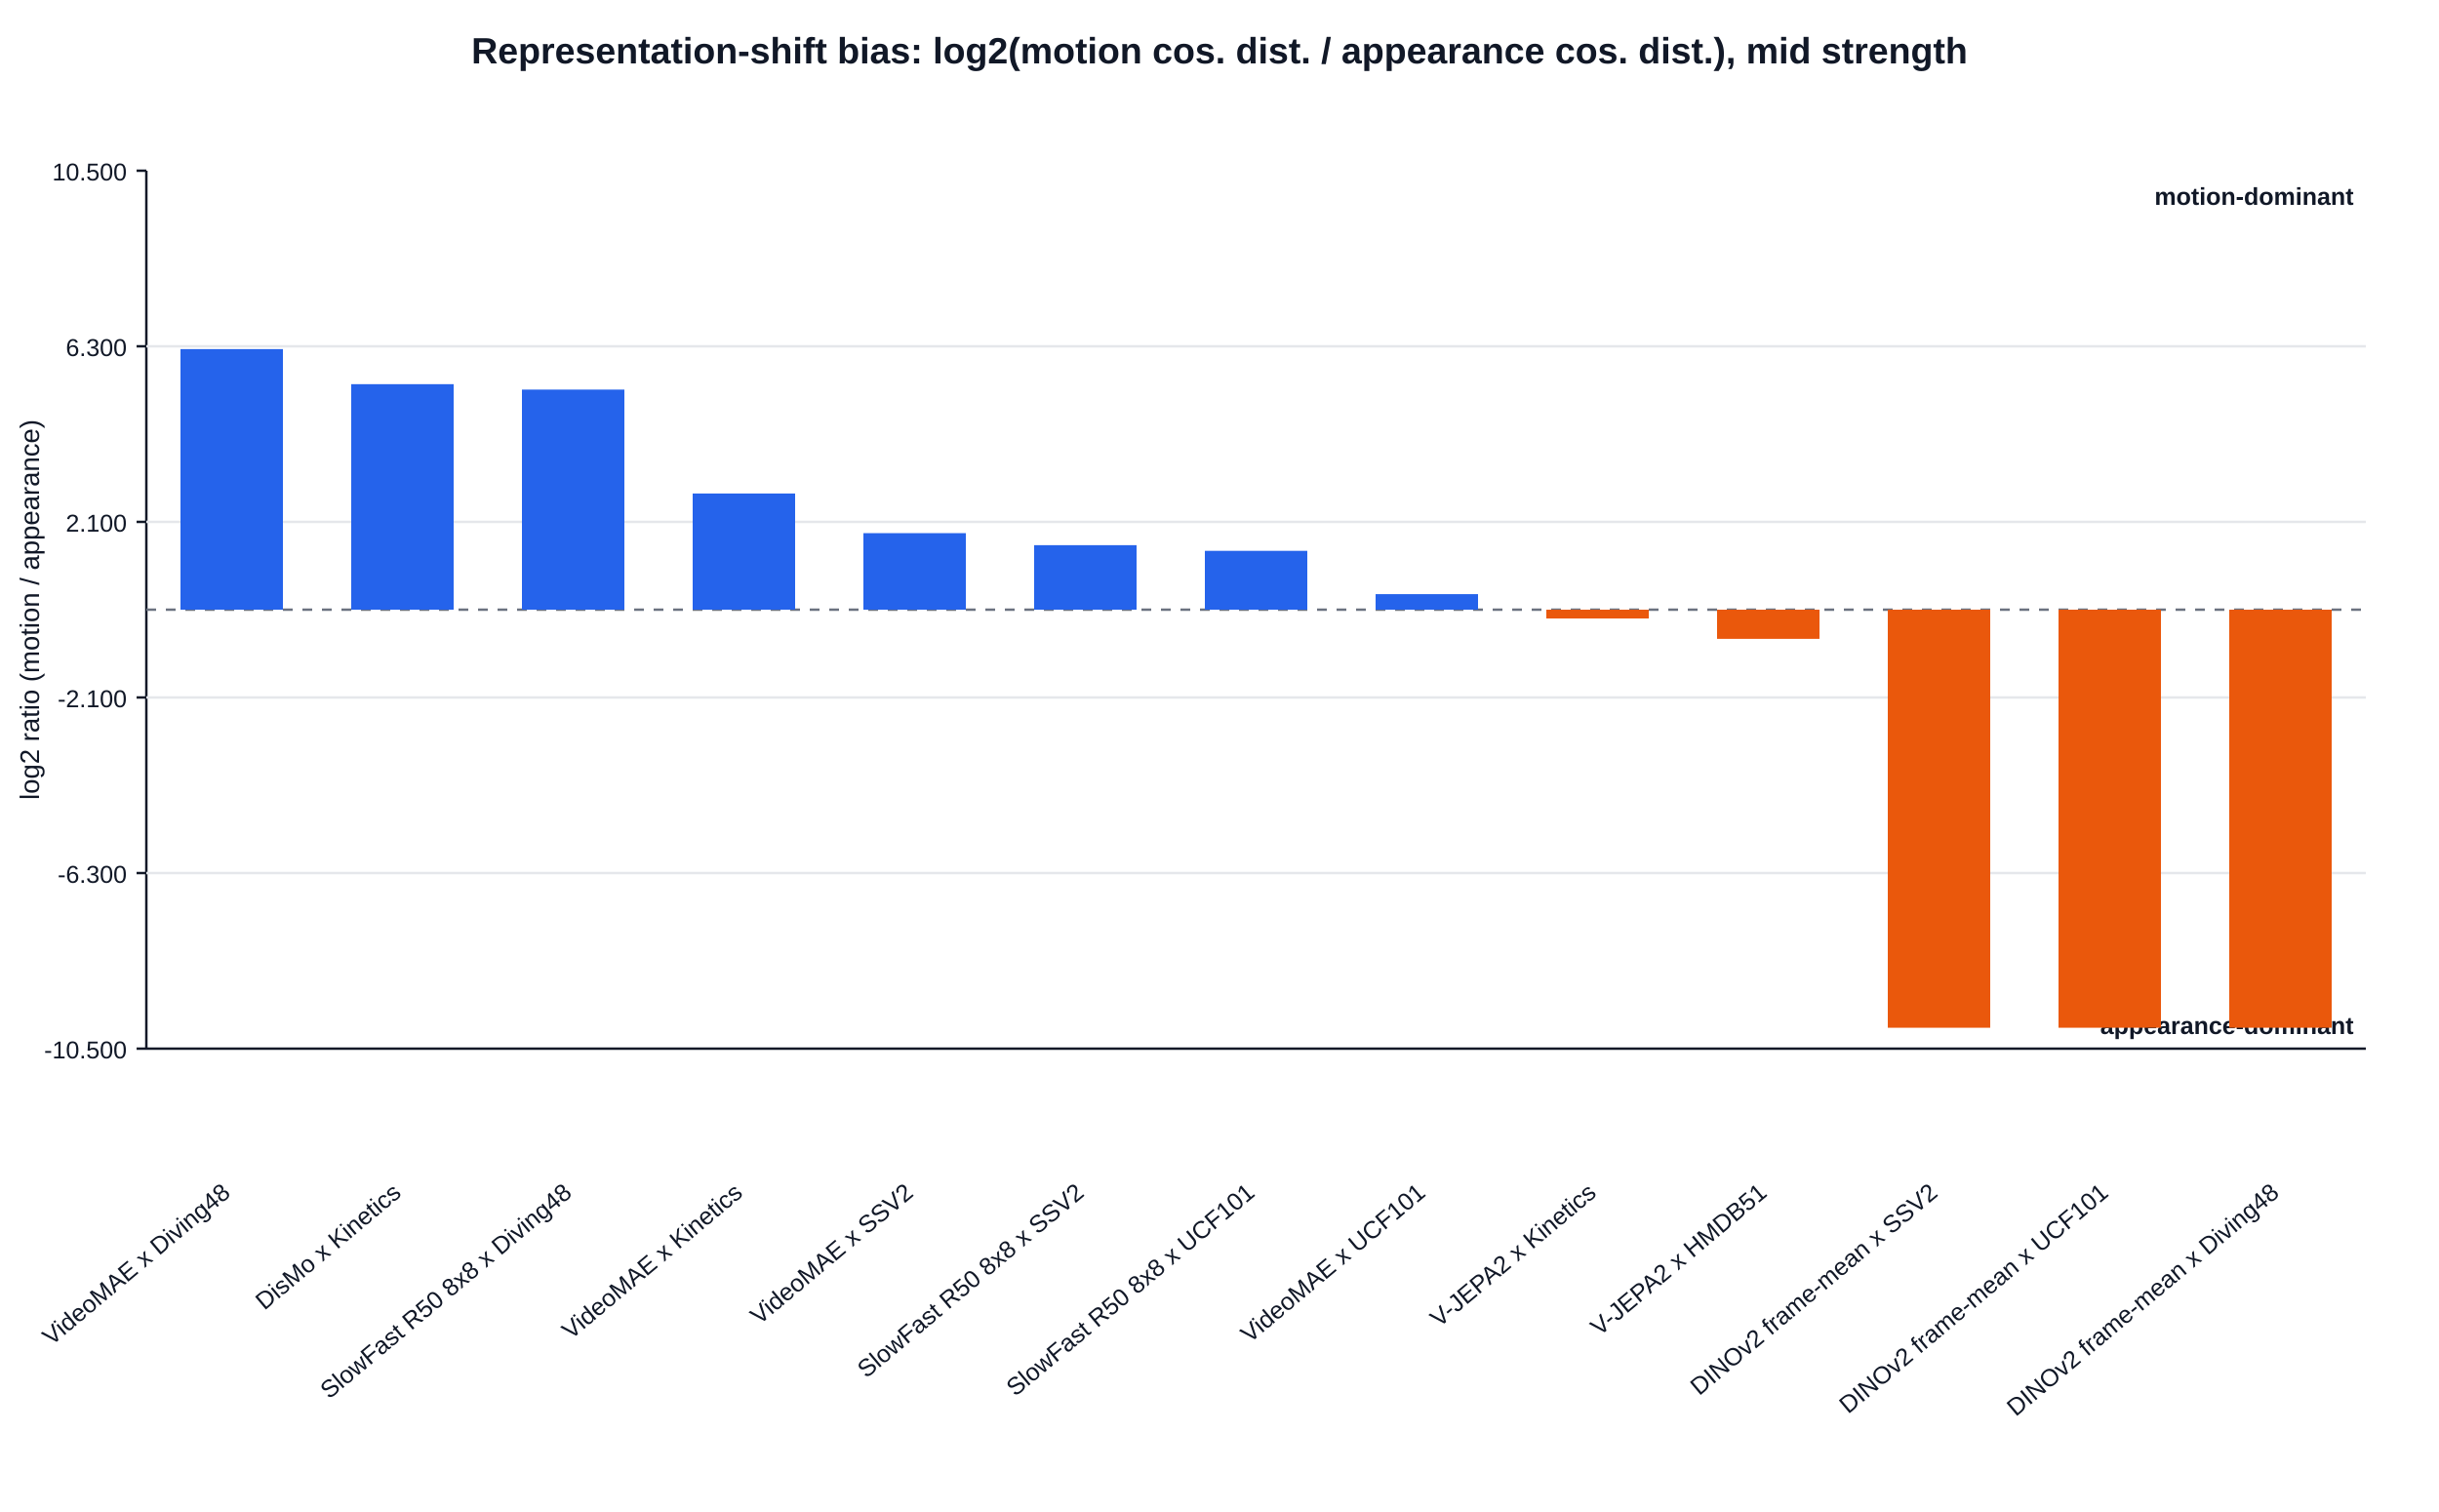
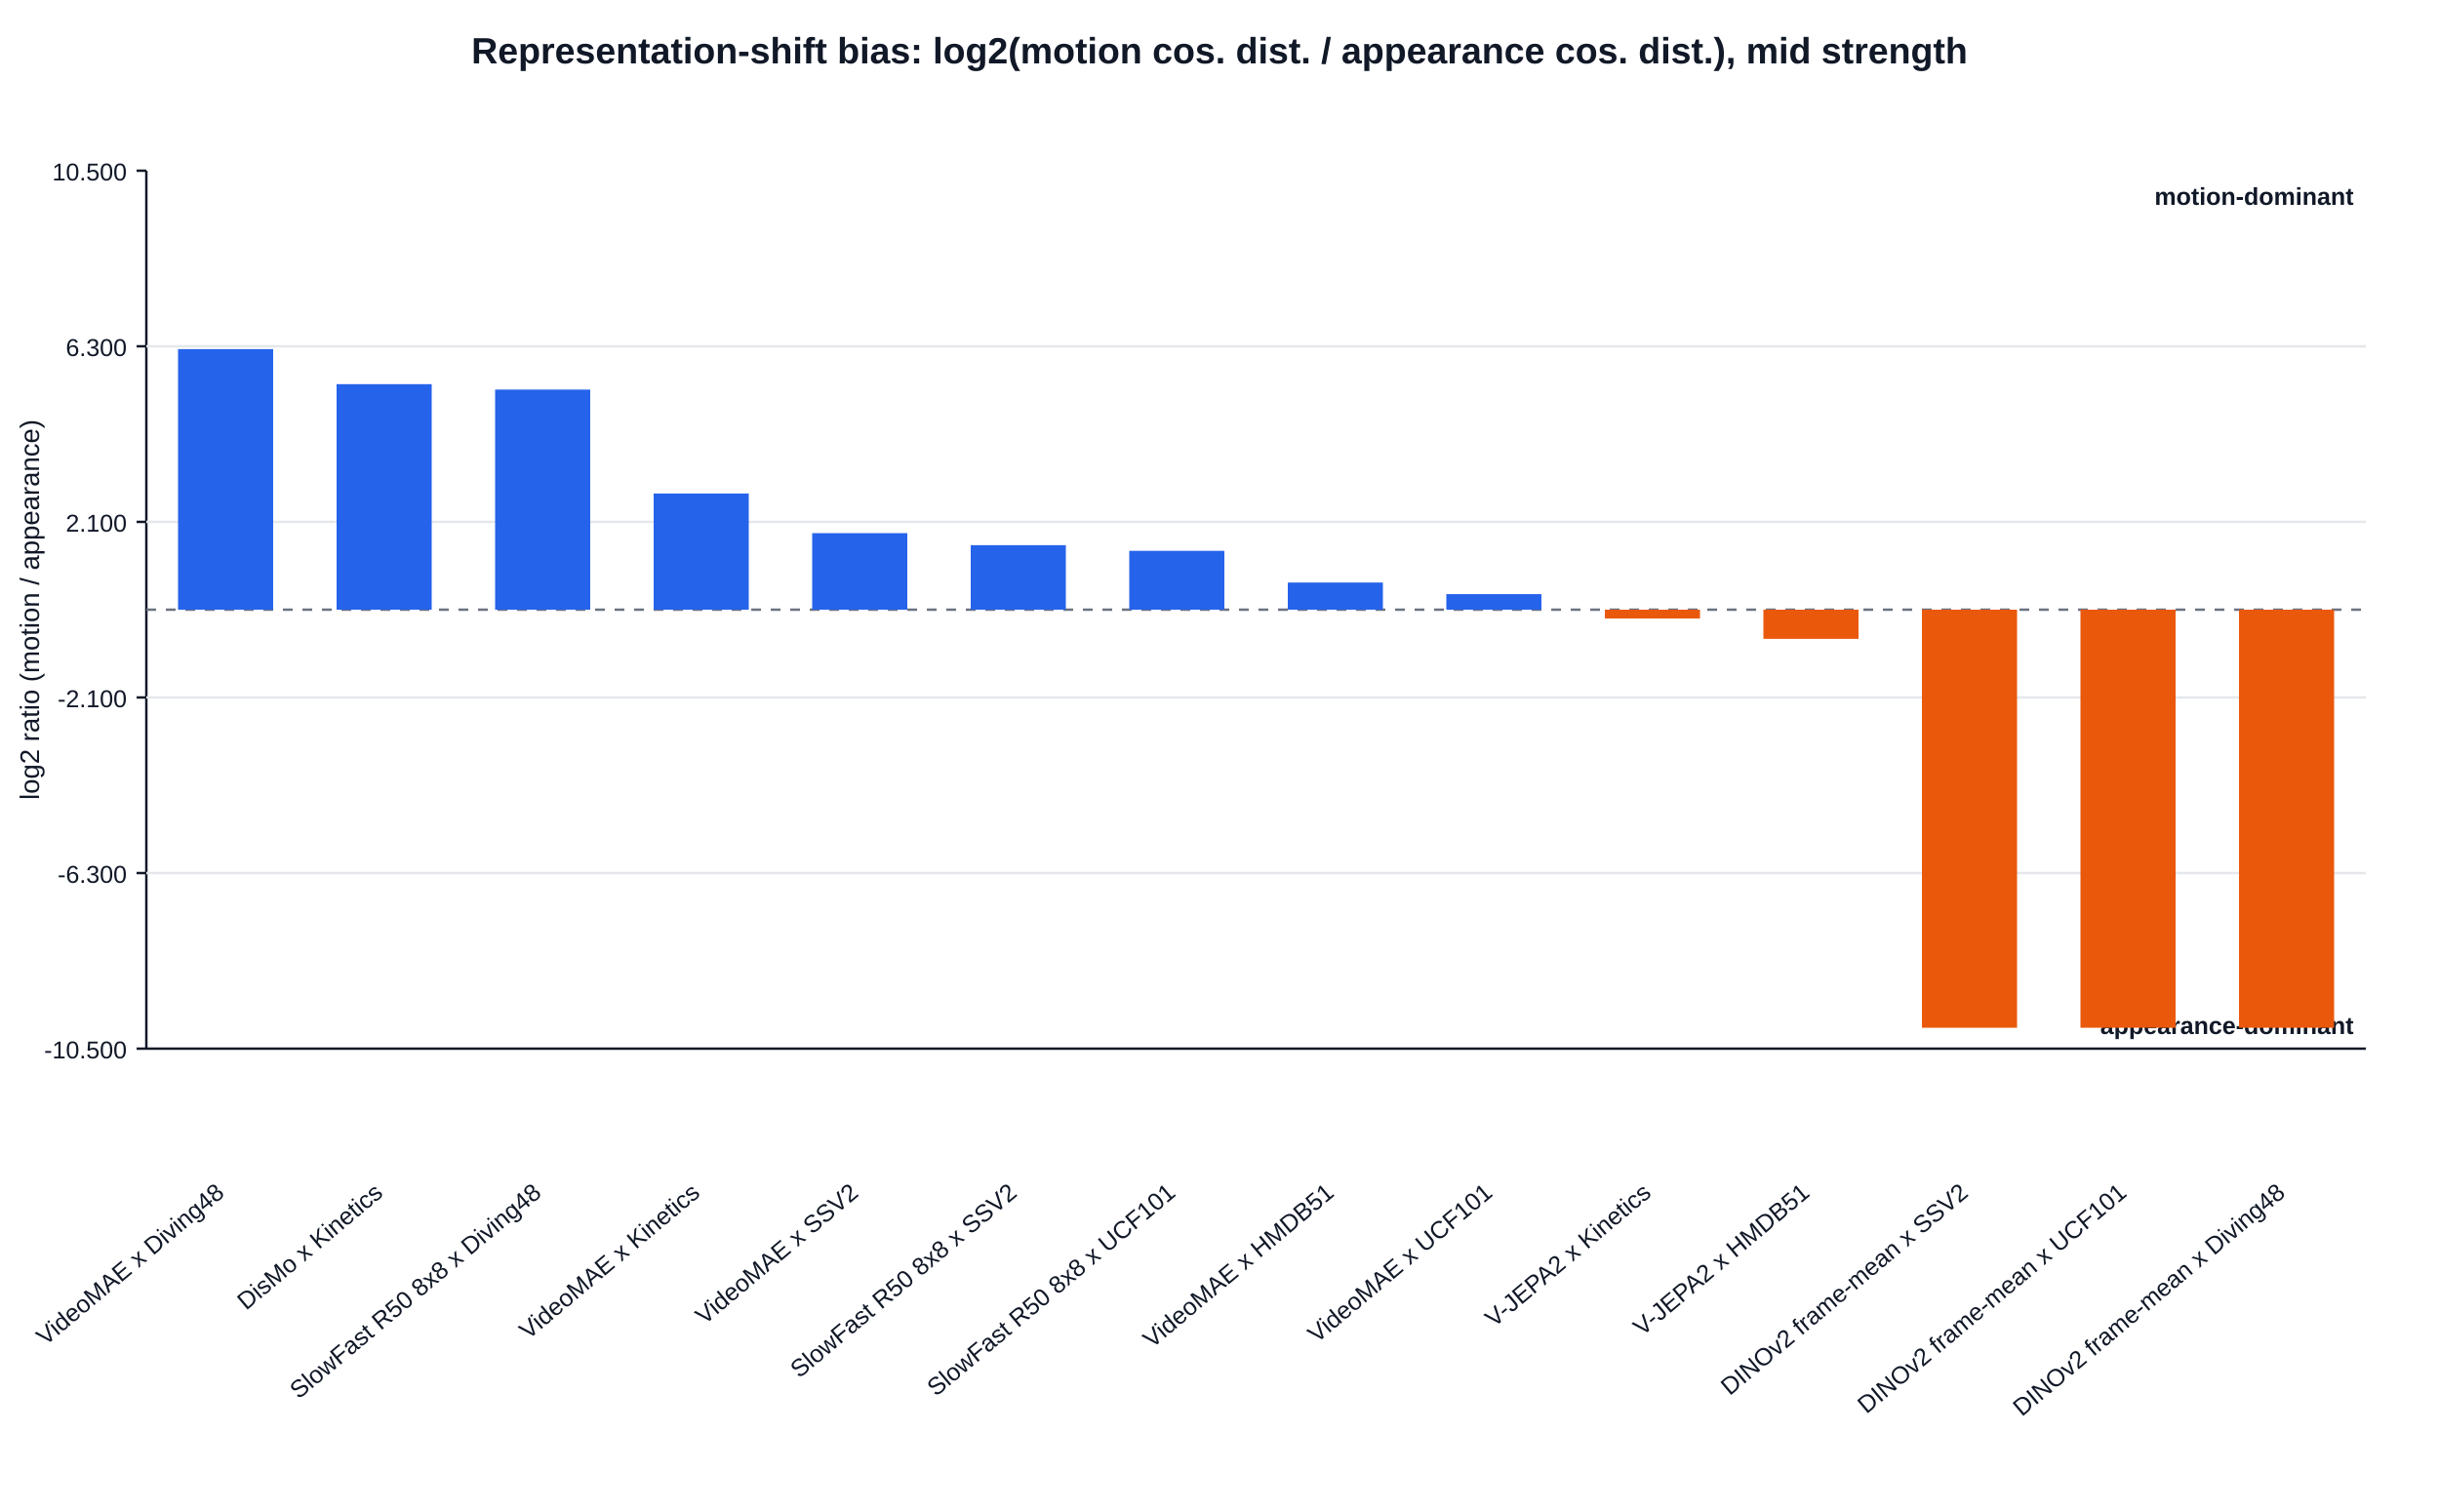
<svg xmlns="http://www.w3.org/2000/svg" width="1000" height="620" viewBox="0 0 1000 620">
  <rect width="100%" height="100%" fill="#ffffff" />
  <style>text { font-family: Arial, Helvetica, sans-serif; fill: #111827; }</style>
  <text x="500.00" y="26.00" font-size="15" font-weight="700" text-anchor="middle">Representation-shift bias: log2(motion cos. dist. / appearance cos. dist.), mid strength</text>
  <text x="16.00" y="250.00" font-size="11" font-weight="400" text-anchor="middle" transform="rotate(-90 16.00 250.00)">log2 ratio (motion / appearance)</text>
  <line x1="60" y1="430" x2="970" y2="430" stroke="#111827" stroke-width="1" />
  <line x1="60" y1="70" x2="60" y2="430" stroke="#111827" stroke-width="1" />
  <line x1="56" y1="430.00" x2="60" y2="430.00" stroke="#111827" />
  <text x="52.00" y="434.00" font-size="10" font-weight="400" text-anchor="end">-10.500</text>
  <line x1="56" y1="358.00" x2="60" y2="358.00" stroke="#111827" />
  <text x="52.00" y="362.00" font-size="10" font-weight="400" text-anchor="end">-6.300</text>
  <line x1="60" y1="358.00" x2="970" y2="358.00" stroke="#e5e7eb" stroke-width="1" />
  <line x1="56" y1="286.00" x2="60" y2="286.00" stroke="#111827" />
  <text x="52.00" y="290.00" font-size="10" font-weight="400" text-anchor="end">-2.100</text>
  <line x1="60" y1="286.00" x2="970" y2="286.00" stroke="#e5e7eb" stroke-width="1" />
  <line x1="56" y1="214.00" x2="60" y2="214.00" stroke="#111827" />
  <text x="52.00" y="218.00" font-size="10" font-weight="400" text-anchor="end">2.100</text>
  <line x1="60" y1="214.00" x2="970" y2="214.00" stroke="#e5e7eb" stroke-width="1" />
  <line x1="56" y1="142.00" x2="60" y2="142.00" stroke="#111827" />
  <text x="52.00" y="146.00" font-size="10" font-weight="400" text-anchor="end">6.300</text>
  <line x1="60" y1="142.00" x2="970" y2="142.00" stroke="#e5e7eb" stroke-width="1" />
  <line x1="56" y1="70.00" x2="60" y2="70.00" stroke="#111827" />
  <text x="52.00" y="74.00" font-size="10" font-weight="400" text-anchor="end">10.500</text>
  <line x1="60" y1="250.00" x2="970" y2="250.00" stroke="#6b7280" stroke-dasharray="4 4" />
  <text x="965.00" y="84.00" font-size="10" font-weight="600" text-anchor="end">motion-dominant</text>
  <text x="965.00" y="424.00" font-size="10" font-weight="600" text-anchor="end">appearance-dominant</text>
-   <rect x="74.00" y="143.15" width="42.00" height="106.85" fill="#2563eb" />
-   <text x="95.00" y="490.00" font-size="10" font-weight="400" text-anchor="end" transform="rotate(-40 95.00 490.00)">VideoMAE x Diving48</text>
-   <rect x="144.00" y="157.53" width="42.00" height="92.47" fill="#2563eb" />
-   <text x="165.00" y="490.00" font-size="10" font-weight="400" text-anchor="end" transform="rotate(-40 165.00 490.00)">DisMo x Kinetics</text>
-   <rect x="214.00" y="159.75" width="42.00" height="90.25" fill="#2563eb" />
-   <text x="235.00" y="490.00" font-size="10" font-weight="400" text-anchor="end" transform="rotate(-40 235.00 490.00)">SlowFast R50 8x8 x Diving48</text>
-   <rect x="284.00" y="202.36" width="42.00" height="47.64" fill="#2563eb" />
-   <text x="305.00" y="490.00" font-size="10" font-weight="400" text-anchor="end" transform="rotate(-40 305.00 490.00)">VideoMAE x Kinetics</text>
-   <rect x="354.00" y="218.62" width="42.00" height="31.38" fill="#2563eb" />
-   <text x="375.00" y="490.00" font-size="10" font-weight="400" text-anchor="end" transform="rotate(-40 375.00 490.00)">VideoMAE x SSV2</text>
-   <rect x="424.00" y="223.55" width="42.00" height="26.45" fill="#2563eb" />
-   <text x="445.00" y="490.00" font-size="10" font-weight="400" text-anchor="end" transform="rotate(-40 445.00 490.00)">SlowFast R50 8x8 x SSV2</text>
-   <rect x="494.00" y="225.87" width="42.00" height="24.13" fill="#2563eb" />
-   <text x="515.00" y="490.00" font-size="10" font-weight="400" text-anchor="end" transform="rotate(-40 515.00 490.00)">SlowFast R50 8x8 x UCF101</text>
-   <rect x="564.00" y="243.63" width="42.00" height="6.37" fill="#2563eb" />
-   <text x="585.00" y="490.00" font-size="10" font-weight="400" text-anchor="end" transform="rotate(-40 585.00 490.00)">VideoMAE x UCF101</text>
-   <rect x="634.00" y="250.00" width="42.00" height="3.61" fill="#ea580c" />
-   <text x="655.00" y="490.00" font-size="10" font-weight="400" text-anchor="end" transform="rotate(-40 655.00 490.00)">V-JEPA2 x Kinetics</text>
-   <rect x="704.00" y="250.00" width="42.00" height="11.96" fill="#ea580c" />
-   <text x="725.00" y="490.00" font-size="10" font-weight="400" text-anchor="end" transform="rotate(-40 725.00 490.00)">V-JEPA2 x HMDB51</text>
-   <rect x="774.00" y="250.00" width="42.00" height="171.43" fill="#ea580c" />
-   <text x="795.00" y="490.00" font-size="10" font-weight="400" text-anchor="end" transform="rotate(-40 795.00 490.00)">DINOv2 frame-mean x SSV2</text>
-   <rect x="844.00" y="250.00" width="42.00" height="171.43" fill="#ea580c" />
-   <text x="865.00" y="490.00" font-size="10" font-weight="400" text-anchor="end" transform="rotate(-40 865.00 490.00)">DINOv2 frame-mean x UCF101</text>
-   <rect x="914.00" y="250.00" width="42.00" height="171.43" fill="#ea580c" />
-   <text x="935.00" y="490.00" font-size="10" font-weight="400" text-anchor="end" transform="rotate(-40 935.00 490.00)">DINOv2 frame-mean x Diving48</text>
+   <rect x="73.00" y="143.15" width="39.00" height="106.85" fill="#2563eb" />
+   <text x="92.50" y="490.00" font-size="10" font-weight="400" text-anchor="end" transform="rotate(-40 92.50 490.00)">VideoMAE x Diving48</text>
+   <rect x="138.00" y="157.53" width="39.00" height="92.47" fill="#2563eb" />
+   <text x="157.50" y="490.00" font-size="10" font-weight="400" text-anchor="end" transform="rotate(-40 157.50 490.00)">DisMo x Kinetics</text>
+   <rect x="203.00" y="159.75" width="39.00" height="90.25" fill="#2563eb" />
+   <text x="222.50" y="490.00" font-size="10" font-weight="400" text-anchor="end" transform="rotate(-40 222.50 490.00)">SlowFast R50 8x8 x Diving48</text>
+   <rect x="268.00" y="202.36" width="39.00" height="47.64" fill="#2563eb" />
+   <text x="287.50" y="490.00" font-size="10" font-weight="400" text-anchor="end" transform="rotate(-40 287.50 490.00)">VideoMAE x Kinetics</text>
+   <rect x="333.00" y="218.62" width="39.00" height="31.38" fill="#2563eb" />
+   <text x="352.50" y="490.00" font-size="10" font-weight="400" text-anchor="end" transform="rotate(-40 352.50 490.00)">VideoMAE x SSV2</text>
+   <rect x="398.00" y="223.55" width="39.00" height="26.45" fill="#2563eb" />
+   <text x="417.50" y="490.00" font-size="10" font-weight="400" text-anchor="end" transform="rotate(-40 417.50 490.00)">SlowFast R50 8x8 x SSV2</text>
+   <rect x="463.00" y="225.87" width="39.00" height="24.13" fill="#2563eb" />
+   <text x="482.50" y="490.00" font-size="10" font-weight="400" text-anchor="end" transform="rotate(-40 482.50 490.00)">SlowFast R50 8x8 x UCF101</text>
+   <rect x="528.00" y="238.87" width="39.00" height="11.13" fill="#2563eb" />
+   <text x="547.50" y="490.00" font-size="10" font-weight="400" text-anchor="end" transform="rotate(-40 547.50 490.00)">VideoMAE x HMDB51</text>
+   <rect x="593.00" y="243.63" width="39.00" height="6.37" fill="#2563eb" />
+   <text x="612.50" y="490.00" font-size="10" font-weight="400" text-anchor="end" transform="rotate(-40 612.50 490.00)">VideoMAE x UCF101</text>
+   <rect x="658.00" y="250.00" width="39.00" height="3.61" fill="#ea580c" />
+   <text x="677.50" y="490.00" font-size="10" font-weight="400" text-anchor="end" transform="rotate(-40 677.50 490.00)">V-JEPA2 x Kinetics</text>
+   <rect x="723.00" y="250.00" width="39.00" height="11.96" fill="#ea580c" />
+   <text x="742.50" y="490.00" font-size="10" font-weight="400" text-anchor="end" transform="rotate(-40 742.50 490.00)">V-JEPA2 x HMDB51</text>
+   <rect x="788.00" y="250.00" width="39.00" height="171.43" fill="#ea580c" />
+   <text x="807.50" y="490.00" font-size="10" font-weight="400" text-anchor="end" transform="rotate(-40 807.50 490.00)">DINOv2 frame-mean x SSV2</text>
+   <rect x="853.00" y="250.00" width="39.00" height="171.43" fill="#ea580c" />
+   <text x="872.50" y="490.00" font-size="10" font-weight="400" text-anchor="end" transform="rotate(-40 872.50 490.00)">DINOv2 frame-mean x UCF101</text>
+   <rect x="918.00" y="250.00" width="39.00" height="171.43" fill="#ea580c" />
+   <text x="937.50" y="490.00" font-size="10" font-weight="400" text-anchor="end" transform="rotate(-40 937.50 490.00)">DINOv2 frame-mean x Diving48</text>
</svg>
